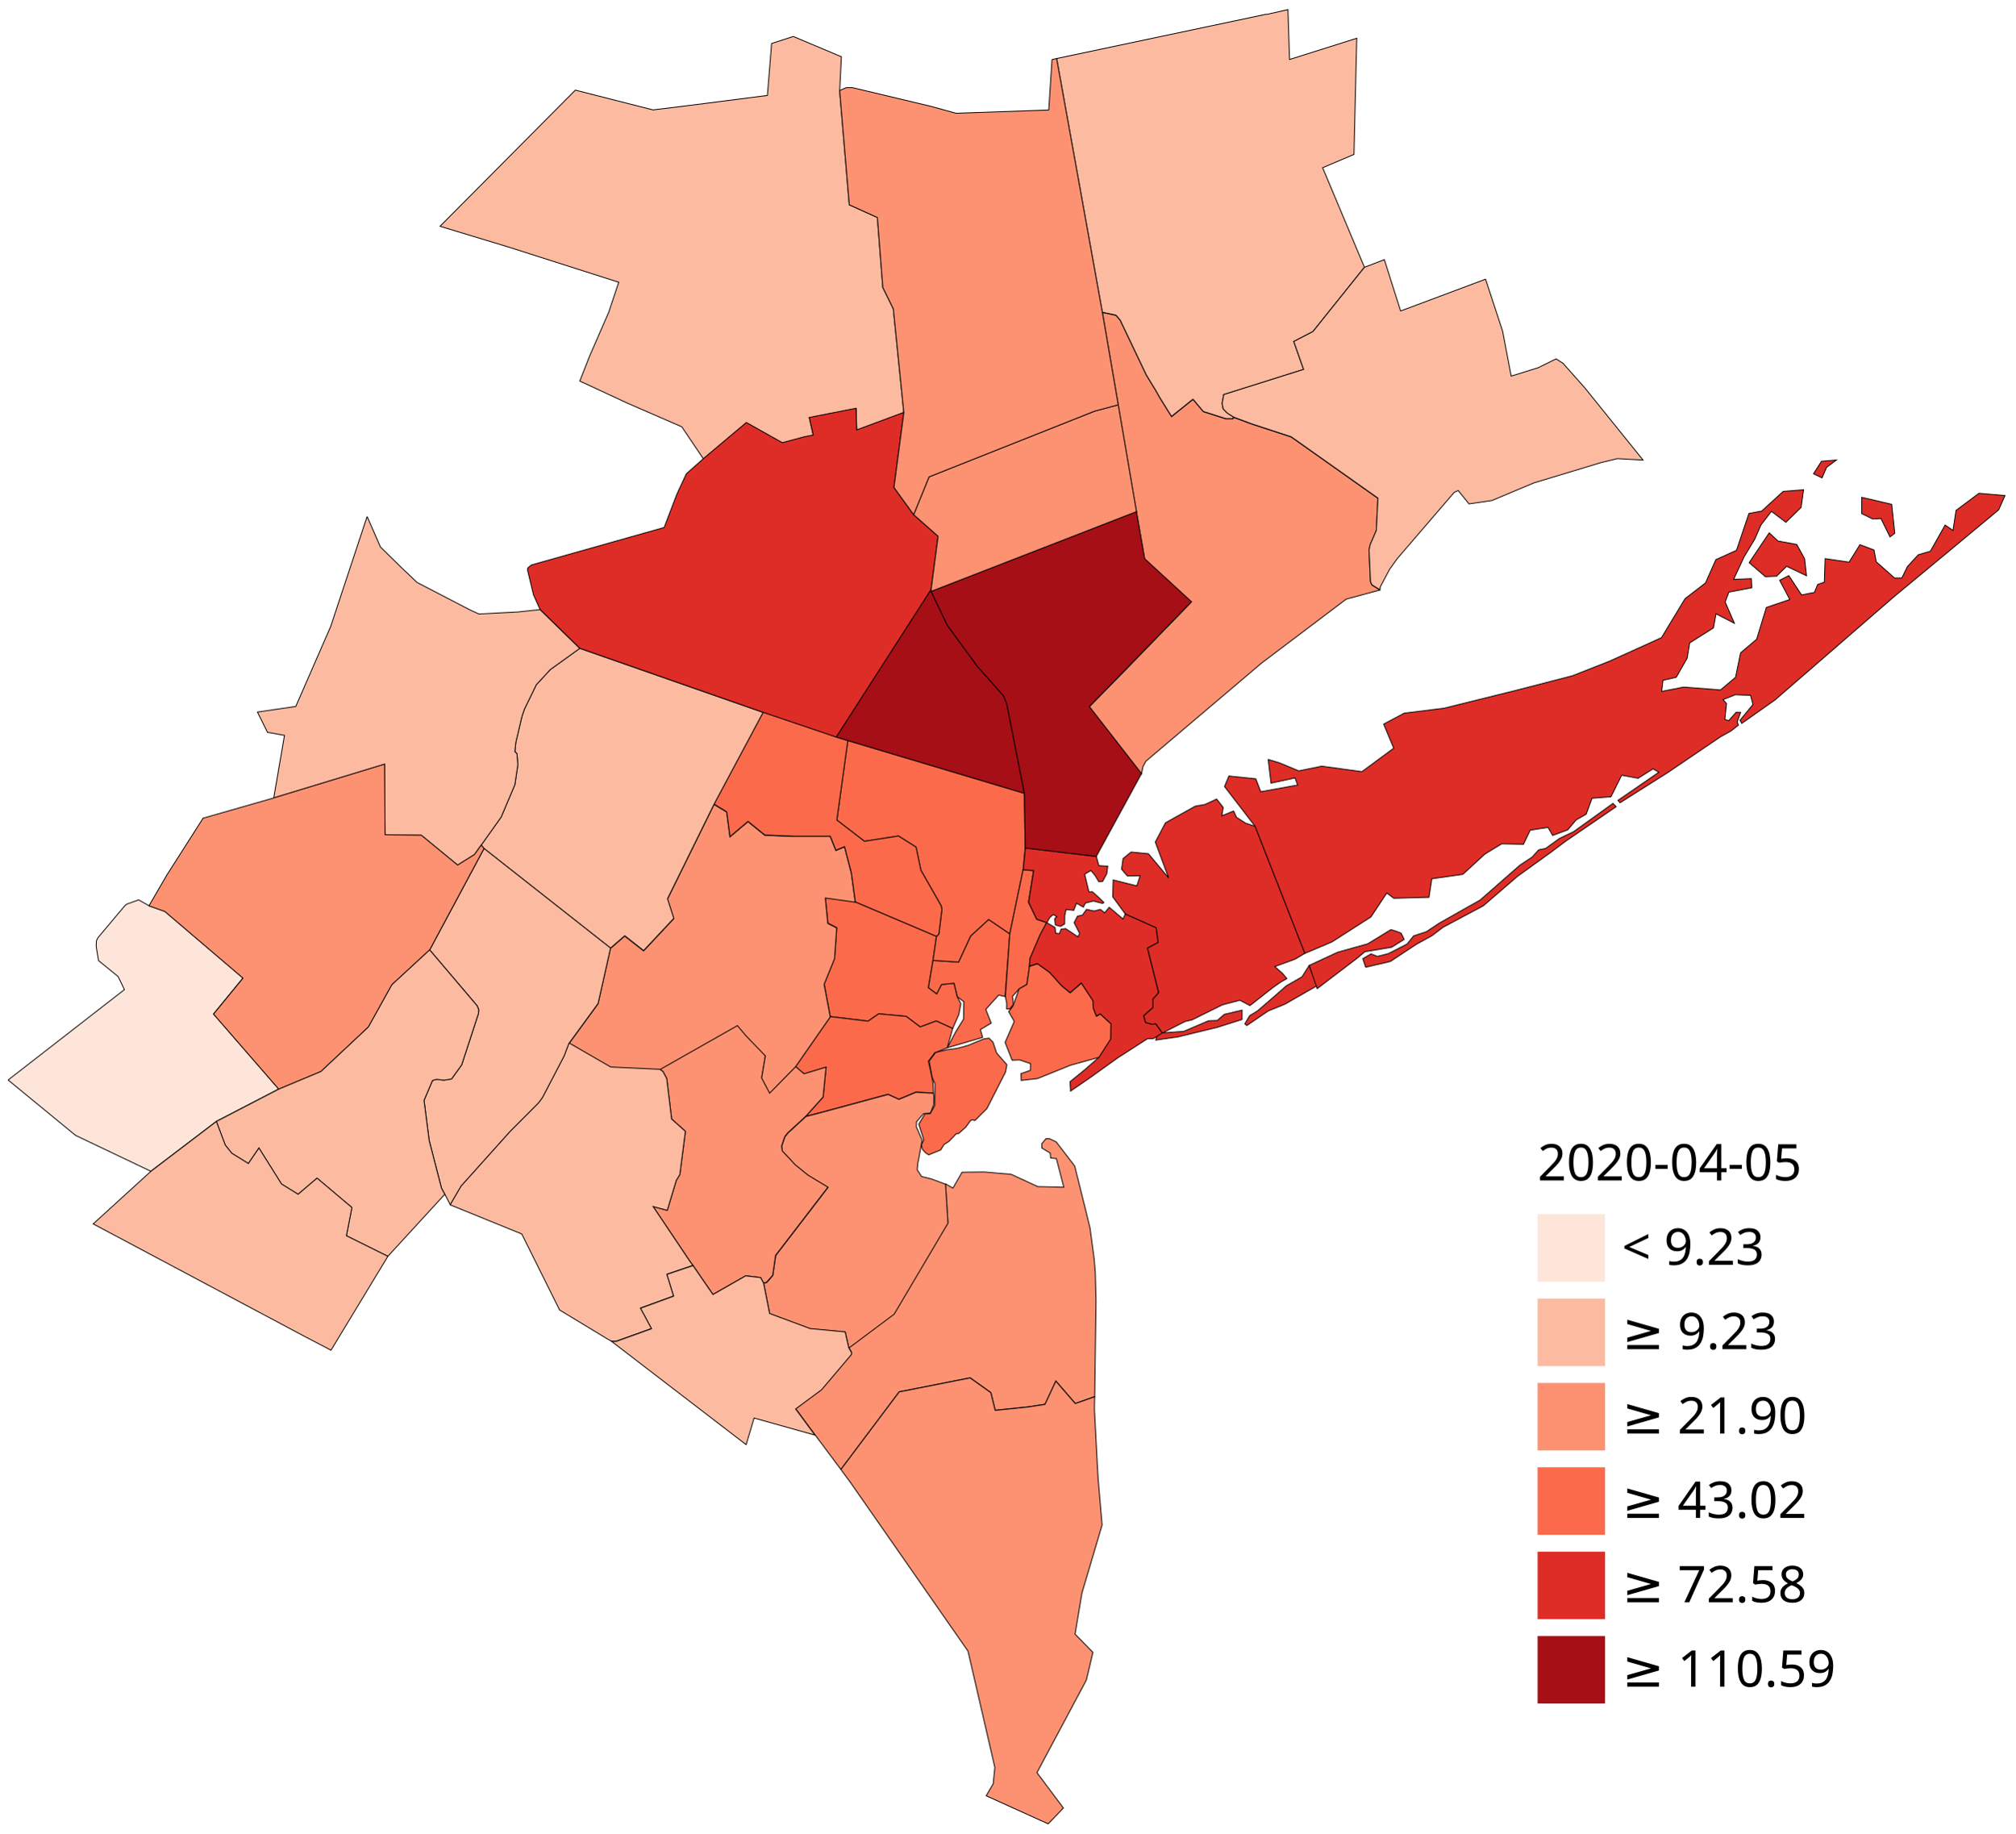
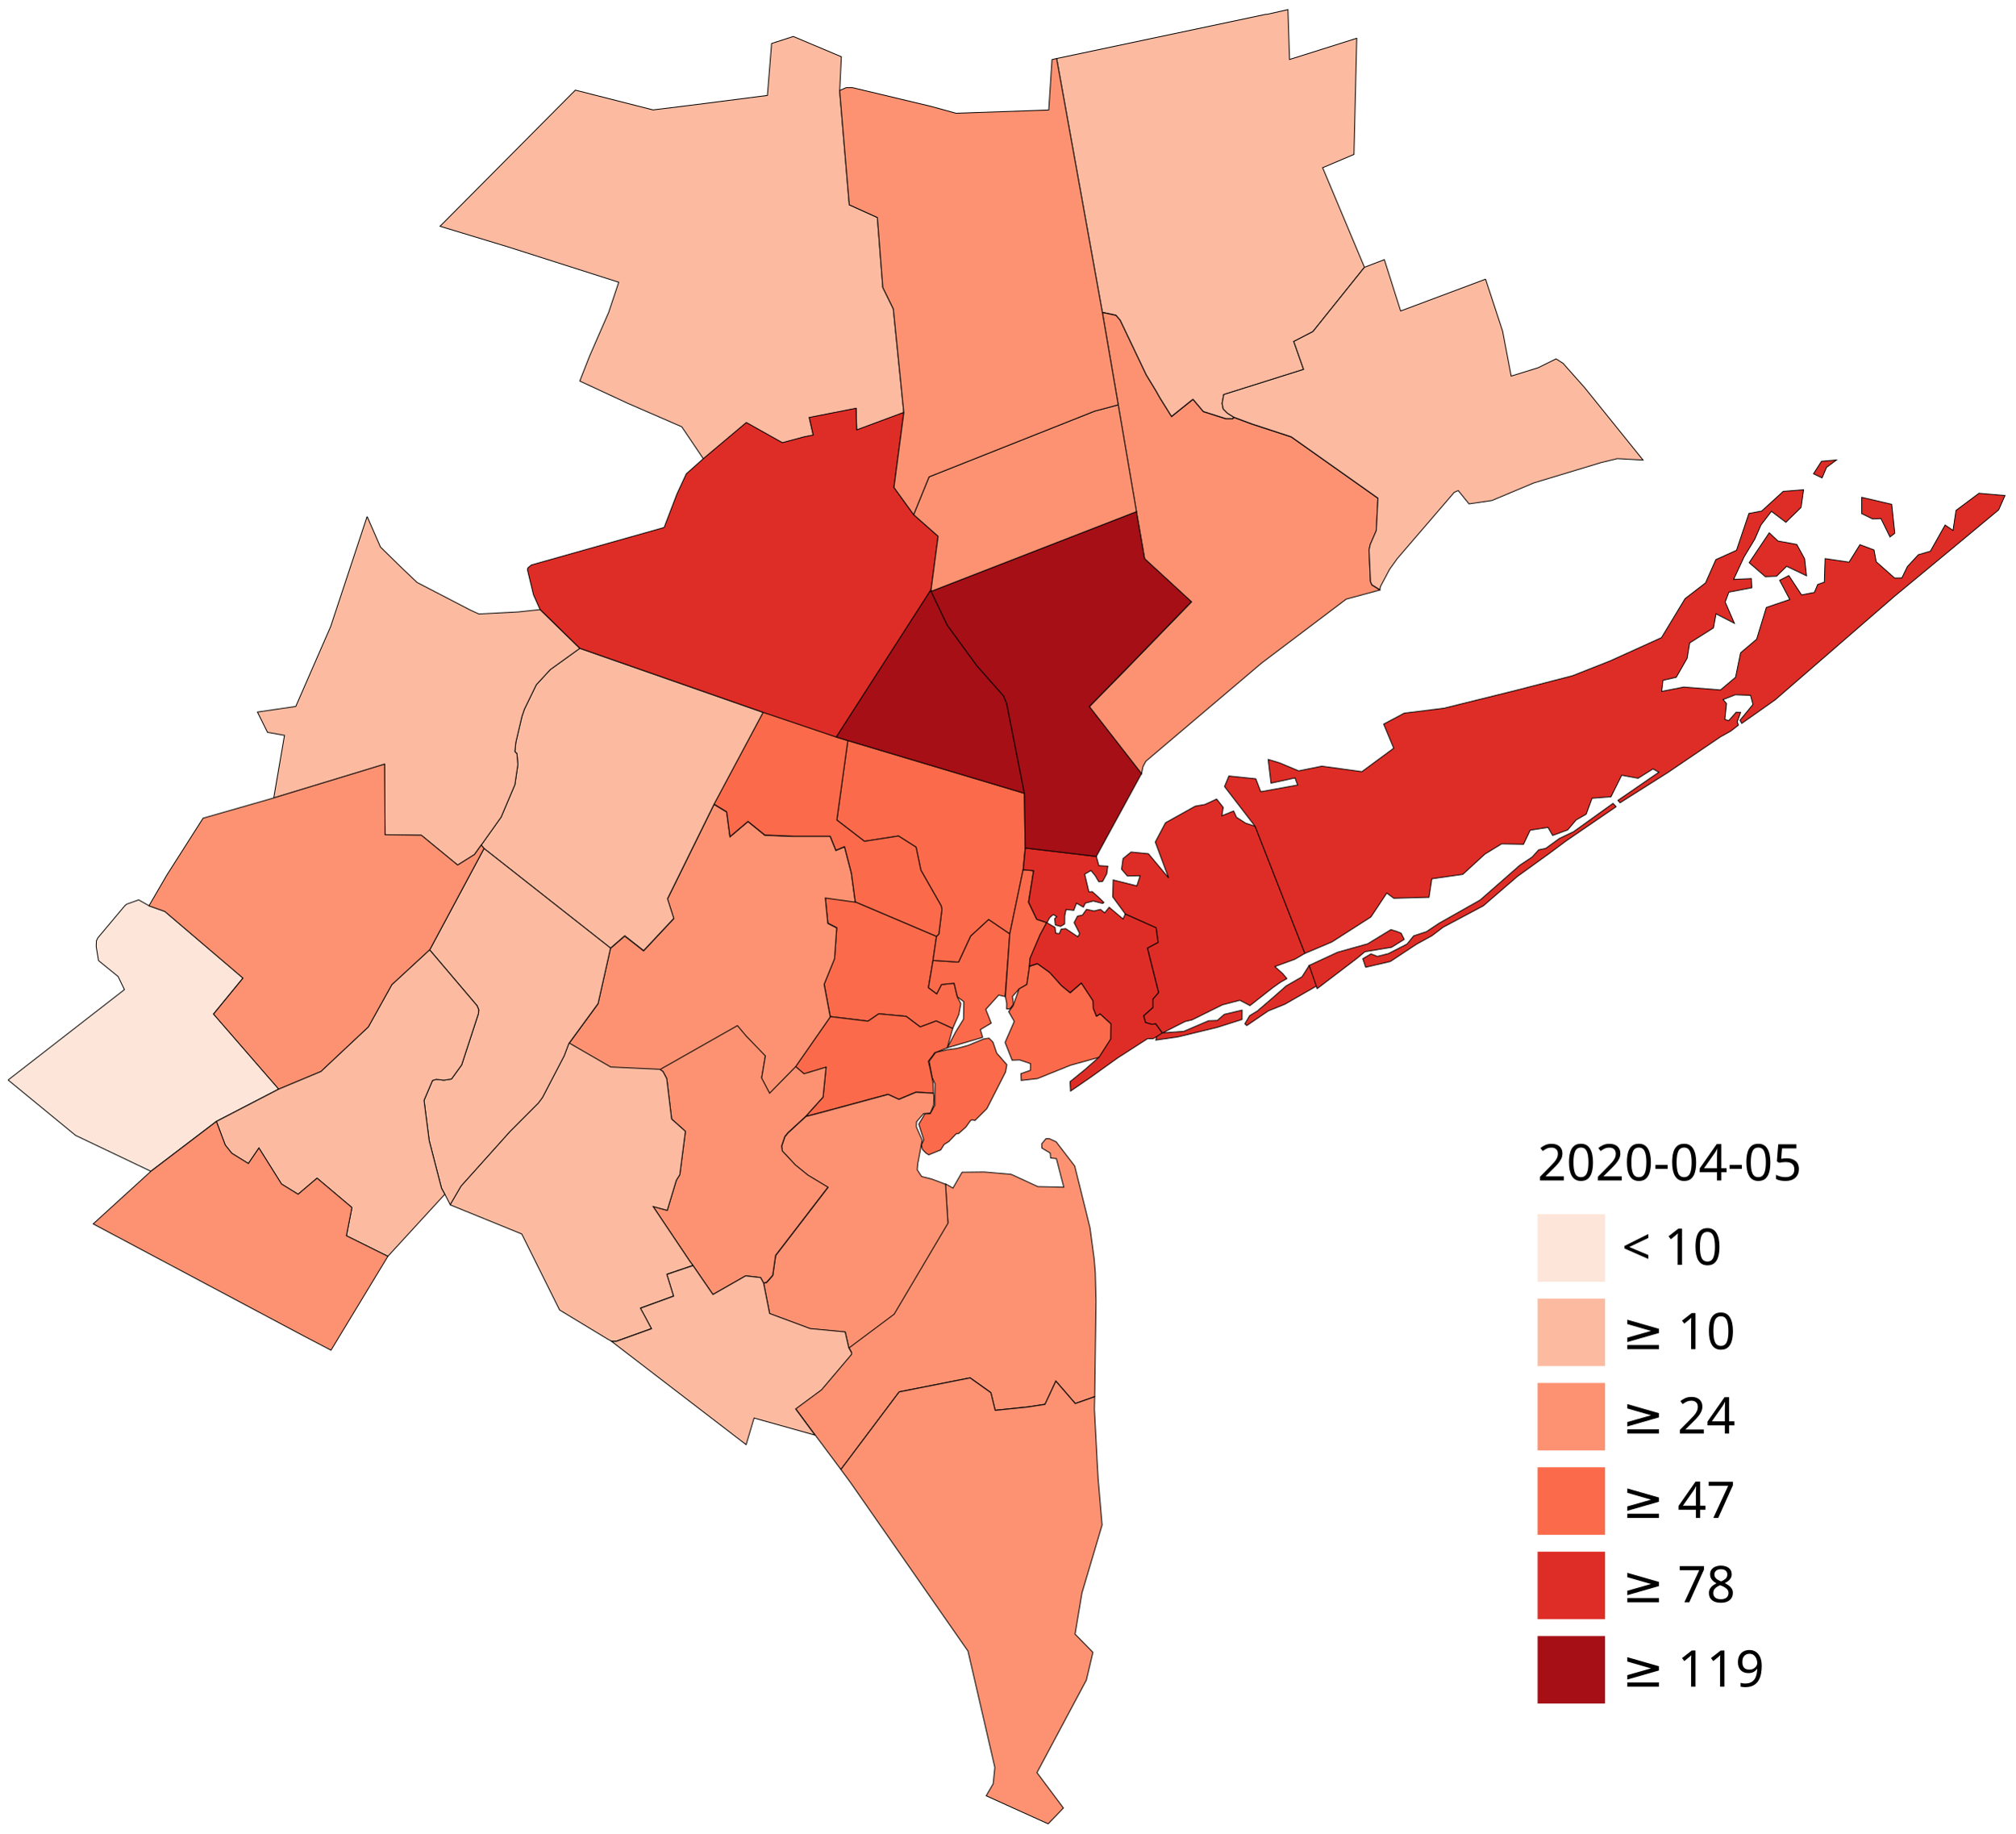
<svg xmlns="http://www.w3.org/2000/svg" id="svg4045" version="1.1" viewBox="0 0 316.019 287.485" height="1086.557" width="1194.401">
  <g transform="translate(108.116 49.338)" id="layer1">
    <g transform="matrix(4.55406 0 0 4.54983 -4052.057 -828.899)" id="g3993" stroke="#000" stroke-width="0.029">
      <path d="m 909.638,171.837 0.74,-0.168 0.055,1.719 2.314,-0.731 -0.095,4.002 -1.079,0.459 1.439,3.43 -1.776,2.218 -0.659,0.34 0.338,0.963 -2.75,0.867 -0.055,0.306 0.037,0.191 0.146,0.146 0.218,0.136 -0.032,0.05 h -0.241 l -0.775,-0.246 -0.357,-0.423 -0.739,0.594 -0.397,-0.639 -0.15,-0.264 -0.323,-0.531 -0.9,-1.89 -0.144,-0.168 -0.467,-0.1 -1.574,-8.743 7.224,-1.528" style="fill:#fcbba1" />
      <path d="m 904.534,185.29 -0.546,-3.182 0.467,0.1 0.144,0.168 0.9,1.89 0.323,0.531 0.15,0.264 0.397,0.639 0.739,-0.594 0.357,0.423 0.775,0.246 h 0.241 l 0.032,-0.05 0.626,0.233 1.351,0.442 2.988,2.115 -0.057,1.116 -0.209,0.481 -0.041,0.186 0.05,1.094 0.048,0.109 0.275,0.171 -1.159,0.314 -2.91,2.2 -3.992,3.389 -0.098,0.188 -0.05,0.247 -1.797,-2.312 1.252,-1.278 2.264,-2.334 -1.611,-1.483 -0.282,-1.623 -0.628,-3.68" style="fill:#fc9272" />
      <path d="m 917.183,180.958 0.587,1.792 0.295,1.549 0.926,-0.287 0.62,-0.307 0.241,0.154 0.747,0.843 2.008,2.492 -0.884,-0.05 -0.562,0.136 -2.314,0.7 -1.446,0.608 -0.788,0.115 -0.371,-0.459 -0.136,0.06 -1.961,2.283 -0.266,0.371 -0.314,0.594 -0.021,0.09 v 0.02 l -0.275,-0.171 -0.048,-0.109 -0.05,-1.094 0.041,-0.186 0.209,-0.481 0.057,-1.116 -2.988,-2.115 -1.351,-0.442 -0.626,-0.233 -0.218,-0.136 -0.146,-0.146 -0.037,-0.191 0.055,-0.306 2.75,-0.867 -0.338,-0.963 0.659,-0.34 1.776,-2.218 0.684,-0.262 0.56,1.769 2.927,-1.097" style="fill:#fcbba1" />
      <path d="m 898.583,212.137 0.259,0.148 0.313,-0.546 0.762,-0.009 0.929,0.08 0.919,0.424 0.894,0.021 -0.255,-0.987 -0.198,-0.021 -0.014,-0.169 -0.286,-0.171 -0.007,-0.149 0.089,-0.105 0.055,-0.07 h 0.121 l 0.232,0.107 0.639,0.835 0.385,1.55 0.13,0.535 0.011,0.04 0.144,1.075 0.039,0.467 0.025,0.99 -0.045,3.287 -0.669,0.236 -0.669,-0.774 -0.374,0.802 -0.571,0.088 -1.144,0.119 -0.148,-0.609 -0.715,-0.51 -2.444,0.483 -2.008,2.676 -0.893,-1.196 -0.665,-0.901 0.891,-0.659 1.034,-1.221 v -0.06 l -0.095,-0.168 1.559,-1.166 1.854,-3.136 -0.084,-1.347" style="fill:#fc9272" />
      <path d="m 894.981,221.987 2.008,-2.676 2.444,-0.483 0.715,0.51 0.148,0.609 1.144,-0.119 0.571,-0.088 0.374,-0.802 0.669,0.774 0.669,-0.235 -0.009,0.426 0.098,1.879 0.03,0.523 0.136,1.59 -0.694,2.345 -0.237,1.418 0.615,0.626 -0.226,0.956 -1.701,3.19 0.91,1.219 -0.524,0.546 -2.134,-0.967 0.241,-0.415 0.057,-0.562 -0.925,-4.009 -4.042,-5.804 -0.337,-0.458" style="fill:#fc9272" />
      <path d="m 899.519,209.926 -0.071,0.03 -0.162,0.226 -0.253,0.225 h -0.073 l -0.259,0.272 -0.162,0.1 -0.119,0.191 -0.412,0.168 -0.095,-0.06 -0.122,-0.126 -0.035,-0.16 0.082,-0.168 -0.173,-0.542 0.211,-0.354 0.182,-0.008 0.162,-0.292 0.005,-0.735 -0.101,-0.227 -0.102,-0.556 0.225,-0.302 0.404,-0.094 0.314,-0.04 0.224,-0.058 0.177,-0.05 0.53,-0.219 0.187,-0.03 0.137,0.137 0.128,0.378 0.351,0.401 -0.046,0.25 -0.642,1.261 -0.412,0.411 -0.08,-0.02" style="fill:#fb6a4a" />
      <path d="m 895.478,202.42 2.797,1.189 -0.121,0.829 -0.158,0.939 0.285,0.213 0.165,-0.321 0.434,-0.045 0.112,0.469 0.122,0.237 -0.07,0.371 -0.211,0.481 -0.566,-0.259 -0.552,0.206 -0.482,-0.364 -0.945,-0.088 -0.37,0.253 -1.3,-0.157 -0.211,-1.122 0.359,-0.884 0.074,-1.059 -0.306,-0.156 -0.086,-0.878 1.032,0.144" style="fill:#fb6a4a" />
      <path d="m 894.617,206.375 1.3,0.157 0.37,-0.253 0.945,0.088 0.482,0.364 0.552,-0.206 0.566,0.259 -0.186,0.666 -0.356,0.141 -0.08,0.03 -0.039,0.06 -0.176,0.232 0.056,0.236 0.107,0.515 0.012,0.346 -0.604,-0.034 -0.589,0.246 -0.371,-0.171 -2.349,0.636 -0.483,0.125 0.595,-0.661 0.103,-1.03 -0.758,0.228 -0.293,-0.251 1.196,-1.719" style="fill:#fb6a4a" />
      <path d="m 900.799,203.522 -0.162,2.161 -0.22,-0.05 -0.445,0.492 0.187,0.474 -0.373,0.223 0.079,0.269 -1.217,0.357 0.287,-0.545 0.272,-0.441 0.01,-0.602 -0.223,-0.167 -0.112,-0.469 -0.434,0.045 -0.165,0.321 -0.285,-0.213 0.158,-0.939 0.88,0.058 0.415,-0.899 0.62,-0.571 0.729,0.496" style="fill:#fb6a4a" />
      <path d="m 895.222,196.861 6.081,1.819 0.027,1.884 -0.071,0.747 -0.46,2.211 -0.729,-0.496 -0.62,0.571 -0.415,0.899 -0.88,-0.058 0.121,-0.829 0.08,-0.08 0.105,-0.85 -0.025,-0.122 -0.699,-1.228 -0.166,-0.795 -0.605,-0.384 -1.173,0.182 -0.95,-0.732 0.378,-2.739" style="fill:#fb6a4a" />
      <path d="m 898.171,209.011 0.016,0.129 -0.009,0.273 -0.076,0.195 -0.041,0.094 -0.112,0.006 -0.119,0.01 -0.242,0.28 -0.007,0.176 0.2,0.457 -0.135,0.737 -0.011,0.03 -0.023,0.257 0.151,0.231 0.343,0.086 0.471,0.176 h 0.005 0.005 l 0.084,1.347 -1.854,3.136 -1.559,1.166 -0.124,-0.548 -1.204,-0.114 -1.398,-0.52 -0.207,-1.046 0.105,-0.03 0.209,-0.241 0.099,-0.686 1.802,-2.349 -0.687,-0.414 -0.435,-0.353 -0.449,-0.481 -0.025,-0.168 0.112,-0.331 0.105,-0.129 0.617,-0.568 0.483,-0.125 2.349,-0.636 0.371,0.171 0.589,-0.246 0.604,0.034" style="fill:#fc9272" />
      <path d="m 893.421,208.094 0.293,0.251 0.758,-0.228 -0.103,1.03 -0.595,0.661 -0.617,0.568 -0.105,0.129 -0.112,0.331 0.025,0.168 0.449,0.481 0.435,0.353 0.687,0.414 -1.802,2.349 -0.099,0.686 -0.209,0.241 -0.105,0.03 -0.102,-0.191 -0.515,-0.06 -1.127,0.644 -0.69,-1.004 -0.107,-0.144 -1.263,-1.884 0.487,0.132 0.313,-1.038 0.119,-0.191 0.193,-1.494 -0.475,-0.424 -0.168,-1.395 -0.128,-0.24 -0.112,-0.08 2.676,-1.519 0.299,0.356 0.664,0.688 -0.129,0.761 0.275,0.524 0.891,-0.909" style="fill:#fc9272" />
      <path d="m 890.611,199.061 0.438,0.266 0.113,0.856 0.621,-0.526 0.58,0.47 0.98,0.04 h 1.271 l 0.196,0.485 0.297,-0.125 0.236,0.911 0.135,0.993 -1.032,-0.144 0.086,0.878 0.306,0.156 -0.074,1.059 -0.359,0.884 0.211,1.122 -1.196,1.719 -0.891,0.909 -0.275,-0.524 0.129,-0.761 -0.664,-0.688 -0.299,-0.356 -2.676,1.519 -1.688,-0.078 -1.431,-0.828 0.994,-1.361 0.429,-1.911 0.491,-0.425 0.65,0.51 1.038,-1.109 -0.216,-0.676 1.599,-3.251" style="fill:#fc9272" />
      <path d="m 894.821,196.74 0.401,0.121 -0.378,2.739 0.95,0.732 1.173,-0.182 0.605,0.384 0.166,0.795 0.699,1.228 0.025,0.122 -0.105,0.85 -0.08,0.08 -2.797,-1.189 -0.135,-0.993 -0.236,-0.911 -0.297,0.125 -0.196,-0.485 h -1.271 l -0.98,-0.04 -0.58,-0.47 -0.621,0.526 -0.113,-0.856 -0.438,-0.266 1.694,-3.173 2.516,0.852" style="fill:#fb6a4a" />
      <path d="m 892.305,195.888 -1.694,3.173 -1.599,3.251 0.216,0.676 -1.038,1.109 -0.65,-0.51 -0.491,0.425 -4.356,-3.432 -0.096,-0.119 0.685,-0.963 0.474,-1.118 0.103,-0.692 -0.032,-0.378 -0.071,-0.07 0.032,-0.313 0.209,-0.892 0.087,-0.257 0.41,-0.843 0.481,-0.522 1.014,-0.731 6.315,2.209" style="fill:#fcbba1" />
      <path d="m 882.694,200.58 4.356,3.432 -0.429,1.911 -0.994,1.361 -0.166,0.44 -0.749,1.439 -0.137,0.185 -0.979,0.983 -1.688,1.884 -0.376,0.644 -0.187,-0.362 -0.114,-0.209 -0.424,-1.64 -0.178,-1.387 0.292,-0.686 0.136,-0.04 0.257,0.03 0.26,-0.04 0.351,-0.486 0.578,-1.771 0.009,-0.135 -0.057,-0.136 -1.631,-1.922 1.872,-3.496" style="fill:#fcbba1" />
      <path d="m 885.626,207.284 1.431,0.828 1.688,0.078 0.112,0.08 0.128,0.24 0.168,1.395 0.475,0.424 -0.193,1.494 -0.119,0.191 -0.313,1.038 -0.487,-0.132 1.263,1.884 0.107,0.144 -0.896,0.304 0.231,0.75 -1.141,0.416 0.179,0.327 0.201,0.379 -1.211,0.435 h -0.168 l -0.114,-0.06 -1.671,-1.013 -1.302,-2.619 -2.466,-1.005 0.376,-0.644 1.688,-1.884 0.979,-0.983 0.137,-0.185 0.749,-1.439 0.166,-0.44" style="fill:#fcbba1" />
      <path d="m 889.887,214.95 0.69,1.004 1.127,-0.644 0.515,0.06 0.102,0.191 0.207,1.046 1.398,0.52 1.204,0.114 0.124,0.548 0.095,0.168 v 0.06 l -1.034,1.221 -0.891,0.659 0.665,0.901 -2.096,-0.588 -0.273,0.918 -4.635,-3.561 h 0.168 l 1.211,-0.435 -0.201,-0.379 -0.179,-0.327 1.141,-0.416 -0.231,-0.75 0.896,-0.304" style="fill:#fcbba1" />
      <path style="fill:#fb6a4a" d="m 901.258,201.418 -0.459,2.211 -0.151,2.163 0.046,0.233 -0.003,0.19 0.103,0.004 0.127,-0.154 -0.013,-0.17 -0.021,-0.103 0.232,-0.265 0.268,-0.154 0.092,-0.625 0.023,-0.271 0.344,-0.811 0.229,-0.422 -0.35,-0.117 -0.281,-0.588 0.174,-1.088 z" transform="translate(0 -.107)" />
      <path d="m 894.94,174.458 0.332,3.938 0.967,0.438 0.188,2.412 0.362,0.738 0.361,3.577 -1.622,0.603 -0.019,-0.745 -1.613,0.316 0.137,0.606 -0.305,0.06 -0.759,0.204 -1.239,-0.696 -1.48,1.246 -0.747,-1.109 -1.865,-0.811 -1.646,-0.765 0.337,-0.859 0.658,-1.51 0.346,-1.036 -3.799,-1.214 -2.355,-0.715 4.66,-4.692 2.676,0.682 1.296,-0.16 2.642,-0.339 0.144,-1.79 0.747,-0.242 1.655,0.699 -0.057,1.166" style="fill:#fcbba1" />
      <path d="m 901.33,200.564 2.45,0.291 0.086,0.316 0.307,0.02 -0.035,0.262 -0.143,0.262 -0.13,0.012 -0.123,-0.21 -0.147,-0.178 -0.217,0.126 0.146,0.613 0.115,-0.01 0.192,0.172 0.209,0.2 -0.043,0.034 -0.322,-0.083 -0.273,0.071 -0.069,0.139 -0.236,-0.136 -0.095,0.247 -0.265,-0.029 -0.045,0.212 -0.003,0.284 -0.141,0.087 -0.179,-0.049 -0.024,-0.221 0.073,-0.065 -0.122,-0.074 -0.121,0.104 -0.097,0.177 -0.349,-0.118 -0.282,-0.588 0.175,-1.087 -0.359,-0.033 0.071,-0.747" style="fill:#de2d26" />
      <path d="m 900.91,206.009 0.209,-0.589 0.269,-0.154 0.09,-0.624 0.277,-0.089 0.423,0.303 0.405,0.453 0.297,0.245 0.387,-0.334 0.405,0.616 0.007,0.254 0.107,0.272 0.13,-0.077 0.373,0.342 -0.007,0.523 -0.4,0.625 -0.99,0.275 -1.143,0.461 -0.556,0.063 -0.007,-0.235 0.323,-0.112 0.004,-0.232 -0.375,-0.127 -0.259,0.009 -0.241,-0.613 0.316,-0.723 -0.192,-0.337 z" style="fill:#fb6a4a" />
      <path d="m 898.09,191.718 0.556,1.166 1.027,1.406 0.916,1.036 0.105,0.264 0.608,3.09 -6.081,-1.819 -0.401,-0.121 3.27,-5.092 v 0.07" style="fill:#a50f15" />
      <path style="fill:#de2d26" d="m 907.922,198.984 -0.406,0.188 -0.33,0.057 -1.023,0.572 -0.352,0.664 0.459,1.238 -0.697,-0.834 -0.596,-0.059 -0.277,0.225 -0.051,0.367 0.201,0.234 0.438,-0.01 -0.113,0.352 -0.814,-0.205 -0.016,0.582 0.434,0.592 1.061,0.475 0.068,0.502 -0.367,0.195 0.385,1.535 -0.195,0.223 0.002,0.289 -0.322,0.287 0.065,0.234 0.223,0.062 0.129,-0.018 0.223,0.312 -0.17,0.012 -0.053,0.236 0.775,-0.113 1.34,-0.326 0.854,-0.271 0.002,-0.322 -0.615,0.146 -0.236,0.209 -0.305,0.012 -0.854,0.365 -0.725,0.051 0.771,-0.391 0.24,-0.057 1.045,-0.518 0.602,-0.158 0.348,0.184 0.772,-0.608 0.273,-0.194 0.226,-0.129 -0.139,-0.167 -0.276,-0.247 0.693,-0.254 0.344,-0.203 -1.713,-4.377 -0.332,-0.109 -0.312,-0.201 -0.098,-0.217 -0.406,0.164 0.047,-0.289 z m 3.189,5.733 -0.249,0.394 -0.54,0.31 -0.477,0.42 -0.514,0.443 -0.27,0.166 -0.166,0.279 0.066,0.061 0.742,-0.506 0.568,-0.229 1.114,-0.64 z" transform="translate(0 -.107)" />
      <path d="m 897.149,185.561 -0.339,2.577 0.678,0.937 0.843,0.745 -0.24,1.828 -3.27,5.092 -2.516,-0.852 -6.315,-2.209 -1.367,-1.337 -0.225,-0.503 -0.209,-0.87 0.016,-0.06 0.121,-0.1 4.571,-1.292 0.442,-1.157 0.321,-0.692 0.587,-0.523 1.48,-1.246 1.239,0.696 0.759,-0.204 0.305,-0.06 -0.137,-0.606 1.613,-0.316 0.019,0.745 1.622,-0.603" style="fill:#de2d26" />
      <path d="m 902.074,203.138 0.284,0.165 0.022,0.197 0.127,0.017 0.059,-0.155 0.156,-0.02 0.421,0.281 0.063,-0.111 -0.19,-0.375 0.115,-0.224 0.17,-0.036 0.141,-0.198 0.258,0.056 0.223,-0.055 0.143,0.119 0.156,-0.192 0.478,0.404 0.076,-0.17 1.061,0.474 0.068,0.501 -0.369,0.196 0.386,1.534 -0.197,0.223 0.002,0.289 -0.321,0.287 0.063,0.234 0.222,0.062 0.13,-0.017 0.227,0.316 -0.306,0.193 -0.199,0.002 -1.034,0.667 -0.968,0.694 -0.649,0.445 -0.016,-0.324 0.486,-0.395 0.515,-0.453 0.4,-0.625 0.007,-0.523 -0.373,-0.342 -0.13,0.077 -0.107,-0.272 -0.007,-0.254 -0.405,-0.616 -0.387,0.334 -0.297,-0.245 -0.405,-0.453 -0.423,-0.303 -0.277,0.089 0.023,-0.271 0.346,-0.811 0.227,-0.422" style="fill:#de2d26" />
      <path style="fill:#de2d26" d="m 928.476,187.773 0.295,0.141 0.156,-0.364 0.338,-0.252 -0.513,0.044 z m -0.342,0.551 -0.701,0.056 -0.742,0.678 -0.438,0.082 -0.428,1.27 -0.711,0.322 -0.357,0.803 -0.703,0.541 -0.812,1.344 -1.775,0.805 -1.293,0.51 -1.988,0.514 -2.439,0.605 -1.367,0.17 -0.705,0.377 0.346,0.83 -1.096,0.809 -1.381,-0.189 -0.795,0.162 -0.658,-0.275 -0.393,-0.119 0.098,0.816 0.826,-0.18 0.09,0.246 -1.271,0.23 -0.17,-0.445 -0.926,-0.096 -0.15,0.363 1.053,1.371 1.713,4.379 0.928,-0.393 1.346,-0.863 0.547,-0.824 0.242,0.18 1.211,-0.033 0.098,-0.639 1.066,-0.152 0.764,-0.701 0.572,-0.35 0.754,0.014 0.232,-0.486 0.613,-0.096 0.16,0.277 0.518,-0.191 0.291,-0.344 0.346,-0.199 0.201,-0.547 0.652,-0.051 0.369,-0.742 0.564,0.104 0.514,-0.324 0.203,0.115 -1.41,0.971 0.072,0.082 1.641,-1.039 1.814,-1.232 0.365,-0.204 0.257,-0.202 -0.043,-0.108 0.117,-0.326 -0.153,-0.006 -0.256,0.288 -0.133,-0.043 0.058,-0.547 -0.121,-0.137 0.42,-0.166 0.528,0.019 0.084,0.315 -0.446,0.544 0.06,0.108 1.149,-0.811 4.107,-3.566 1.828,-1.516 1.762,-1.467 0.217,-0.492 -0.896,-0.078 -0.789,0.59 -0.105,0.691 -0.271,-0.186 -0.508,0.902 -0.414,0.121 -0.377,0.408 -0.191,0.393 -0.25,0.002 -0.631,-0.559 -0.078,-0.408 -0.484,-0.182 -0.375,0.602 -0.824,-0.121 -0.027,0.809 -0.229,0.082 -0.113,0.273 -0.443,0.086 -0.438,-0.666 -0.316,0.162 0.35,0.662 -0.807,0.273 -0.334,1.094 -0.553,0.471 -0.174,0.842 -0.518,0.438 -1.268,-0.1 -0.758,0.15 0.045,-0.383 0.457,-0.105 0.375,-0.656 0.088,-0.529 0.818,-0.518 0.088,-0.484 0.633,0.326 -0.318,-0.732 0.129,-0.342 0.789,-0.152 -0.016,-0.312 -0.611,0.027 0.361,-0.777 0.369,-0.613 0.213,-0.488 0.359,-0.469 0.498,0.377 0.523,-0.512 z m 2.002,0.261 v 0.561 l 0.377,0.184 0.285,-0.014 0.311,0.633 0.166,-0.127 -0.107,-0.996 z m -3.184,1.223 -0.691,1.029 0.557,0.482 0.385,-0.016 0.348,-0.342 0.684,0.326 -0.065,-0.584 -0.271,-0.494 -0.648,-0.119 z m -5.381,9.326 -1.357,0.975 -0.486,0.232 -0.475,0.344 -0.24,0.049 -0.225,0.248 -0.418,0.277 -1.371,1.203 -1.422,0.805 -0.428,0.287 -0.443,0.146 -0.225,0.281 -0.645,0.33 -0.379,0.096 -0.219,-0.086 -0.281,0.166 0.098,0.293 0.85,-0.199 0.902,-0.596 0.529,-0.291 0.385,-0.293 1.387,-0.74 1.17,-1.01 1.131,-0.816 0.541,-0.404 1.729,-1.184 z m -7.646,4.35 -0.803,0.49 -1.033,0.289 -0.979,0.455 0.275,0.799 1.371,-1.045 0.273,-0.227 0.918,-0.154 0.434,-0.271 -0.105,-0.213 -0.143,-0.057 z" transform="translate(0 -.107)" />
      <path d="m 898.09,191.718 7.071,-2.748 0.282,1.623 1.611,1.483 -2.264,2.334 -1.252,1.278 1.797,2.312 -1.556,2.855 -2.45,-0.291 -0.027,-1.884 -0.608,-3.09 -0.105,-0.264 -0.916,-1.036 -1.027,-1.406 -0.556,-1.166" style="fill:#a50f15" />
      <path d="m 904.534,185.29 0.628,3.68 -7.071,2.748 v -0.07 l 0.24,-1.828 -0.843,-0.745 0.531,-1.303 5.705,-2.266 0.809,-0.216" style="fill:#fc9272" />
      <path d="m 902.414,173.365 1.574,8.743 0.546,3.182 -0.809,0.216 -5.705,2.266 -0.531,1.303 -0.678,-0.937 0.339,-2.577 -0.361,-3.577 -0.362,-0.738 -0.188,-2.412 -0.967,-0.438 -0.332,-3.938 0.226,-0.1 h 0.216 l 2.721,0.65 0.847,0.234 3.191,-0.113 0.112,-1.736 0.16,-0.04" style="fill:#fc9272" />
      <path d="m 866.304,208.562 4.008,-3.118 -0.218,-0.451 -0.674,-0.548 -0.08,-0.483 0.007,-0.199 0.05,-0.104 0.925,-1.102 0.07,-0.06 0.41,-0.146 0.353,0.201 0.547,0.193 2.692,2.298 -1.014,1.239 2.245,2.587 -2.147,1.114 -2.259,1.721 -2.588,-1.234 -2.327,-1.913" style="fill:#fee5d9" />
      <path d="m 878.668,189.138 0.46,1.053 0.738,0.723 0.522,0.497 1.831,0.95 0.298,0.137 1.351,-0.07 0.754,-0.08 1.367,1.337 -1.014,0.731 -0.481,0.522 -0.41,0.843 -0.087,0.257 -0.209,0.892 -0.032,0.313 0.071,0.07 0.032,0.378 -0.103,0.692 -0.474,1.118 -0.685,0.963 -0.234,0.328 -0.578,0.362 -1.25,-1.028 -1.25,-0.017 -0.016,-2.432 -3.817,1.163 0.371,-2.159 -0.585,-0.104 -0.347,-0.699 1.32,-0.193 1.201,-2.752 1.255,-3.792" style="fill:#fcbba1" />
      <path d="m 875.453,198.837 3.817,-1.163 0.016,2.432 1.25,0.017 1.25,1.028 0.578,-0.362 0.234,-0.328 0.096,0.119 -1.872,3.496 -1.299,1.2 -0.81,1.457 -1.634,1.534 -1.454,0.608 -2.245,-2.587 1.014,-1.239 -2.692,-2.298 -0.547,-0.193 0.619,-1.066 1.246,-1.956 2.434,-0.698" style="fill:#fc9272" />
      <path d="m 880.822,204.076 1.631,1.922 0.057,0.136 -0.009,0.135 -0.578,1.771 -0.351,0.486 -0.26,0.04 -0.257,-0.03 -0.136,0.04 -0.292,0.686 0.178,1.387 0.424,1.64 0.114,0.209 -1.961,2.139 -1.428,-0.709 0.19,-0.972 -1.2,-1.013 -0.653,0.555 -0.571,-0.353 -0.778,-1.241 -0.363,0.535 -0.571,-0.353 -0.226,-0.285 -0.305,-0.812 2.147,-1.114 1.454,-0.608 1.634,-1.534 0.81,-1.457 1.299,-1.2" style="fill:#fcbba1" />
-       <path d="m 873.478,209.988 0.305,0.812 0.226,0.285 0.571,0.353 0.363,-0.535 0.778,1.241 0.571,0.353 0.653,-0.555 1.2,1.013 -0.19,0.972 1.428,0.709 -1.959,3.236 -0.916,-0.479 -7.272,-3.874 1.984,-1.81 2.259,-1.721" style="fill:#fcbba1" />
+       <path d="m 873.478,209.988 0.305,0.812 0.226,0.285 0.571,0.353 0.363,-0.535 0.778,1.241 0.571,0.353 0.653,-0.555 1.2,1.013 -0.19,0.972 1.428,0.709 -1.959,3.236 -0.916,-0.479 -7.272,-3.874 1.984,-1.81 2.259,-1.721" style="fill:#fc9272" />
    </g>
    <g id="g1003" transform="matrix(.26458 0 0 .26458 127.715 -62.671)">
      <path d="m 20,820 h 40 v 40 H 20 Z" fill="#fcbba1" />
      <path d="m 20,870 h 40 v 40 H 20 Z" fill="#fc9272" />
      <path d="m 20,920 h 40 v 40 H 20 Z" fill="#fb6a4a" />
      <path d="m 20,970 h 40 v 40 H 20 Z" fill="#de2d26" />
      <path d="m 20,770 h 40 v 40 H 20 Z" fill="#fee5d9" />
      <path d="m 20,1020 h 40 v 40 H 20 Z" fill="#a50f15" />
      <g font-size="30" font-family="Verdana">
        <text x="70" y="1050">
-           <tspan id="tspan905" x="70" y="1050">≥ 110.59</tspan>
+           <tspan id="tspan905" x="70" y="1050">≥ 119</tspan>
        </text>
        <text y="1000" x="70">
-           <tspan y="1000" x="70" id="tspan919">≥ 72.58</tspan>
+           <tspan y="1000" x="70" id="tspan919">≥ 78</tspan>
        </text>
        <text x="70" y="950">
-           <tspan id="tspan923" x="70" y="950">≥ 43.02</tspan>
+           <tspan id="tspan923" x="70" y="950">≥ 47</tspan>
        </text>
        <text y="900" x="70">
-           <tspan y="900" x="70" id="tspan927">≥ 21.90</tspan>
+           <tspan y="900" x="70" id="tspan927">≥ 24</tspan>
        </text>
        <text x="70" y="850">
-           <tspan id="tspan931" x="70" y="850">≥ 9.23</tspan>
+           <tspan id="tspan931" x="70" y="850">≥ 10</tspan>
        </text>
        <text y="800" x="70">
-           <tspan y="800" x="70" id="tspan935">&lt; 9.23</tspan>
+           <tspan y="800" x="70" id="tspan935">&lt; 10</tspan>
        </text>
        <text x="20" y="750">
          <tspan id="tspan939" x="20" y="750">2020-04-05</tspan>
        </text>
      </g>
    </g>
  </g>
</svg>
